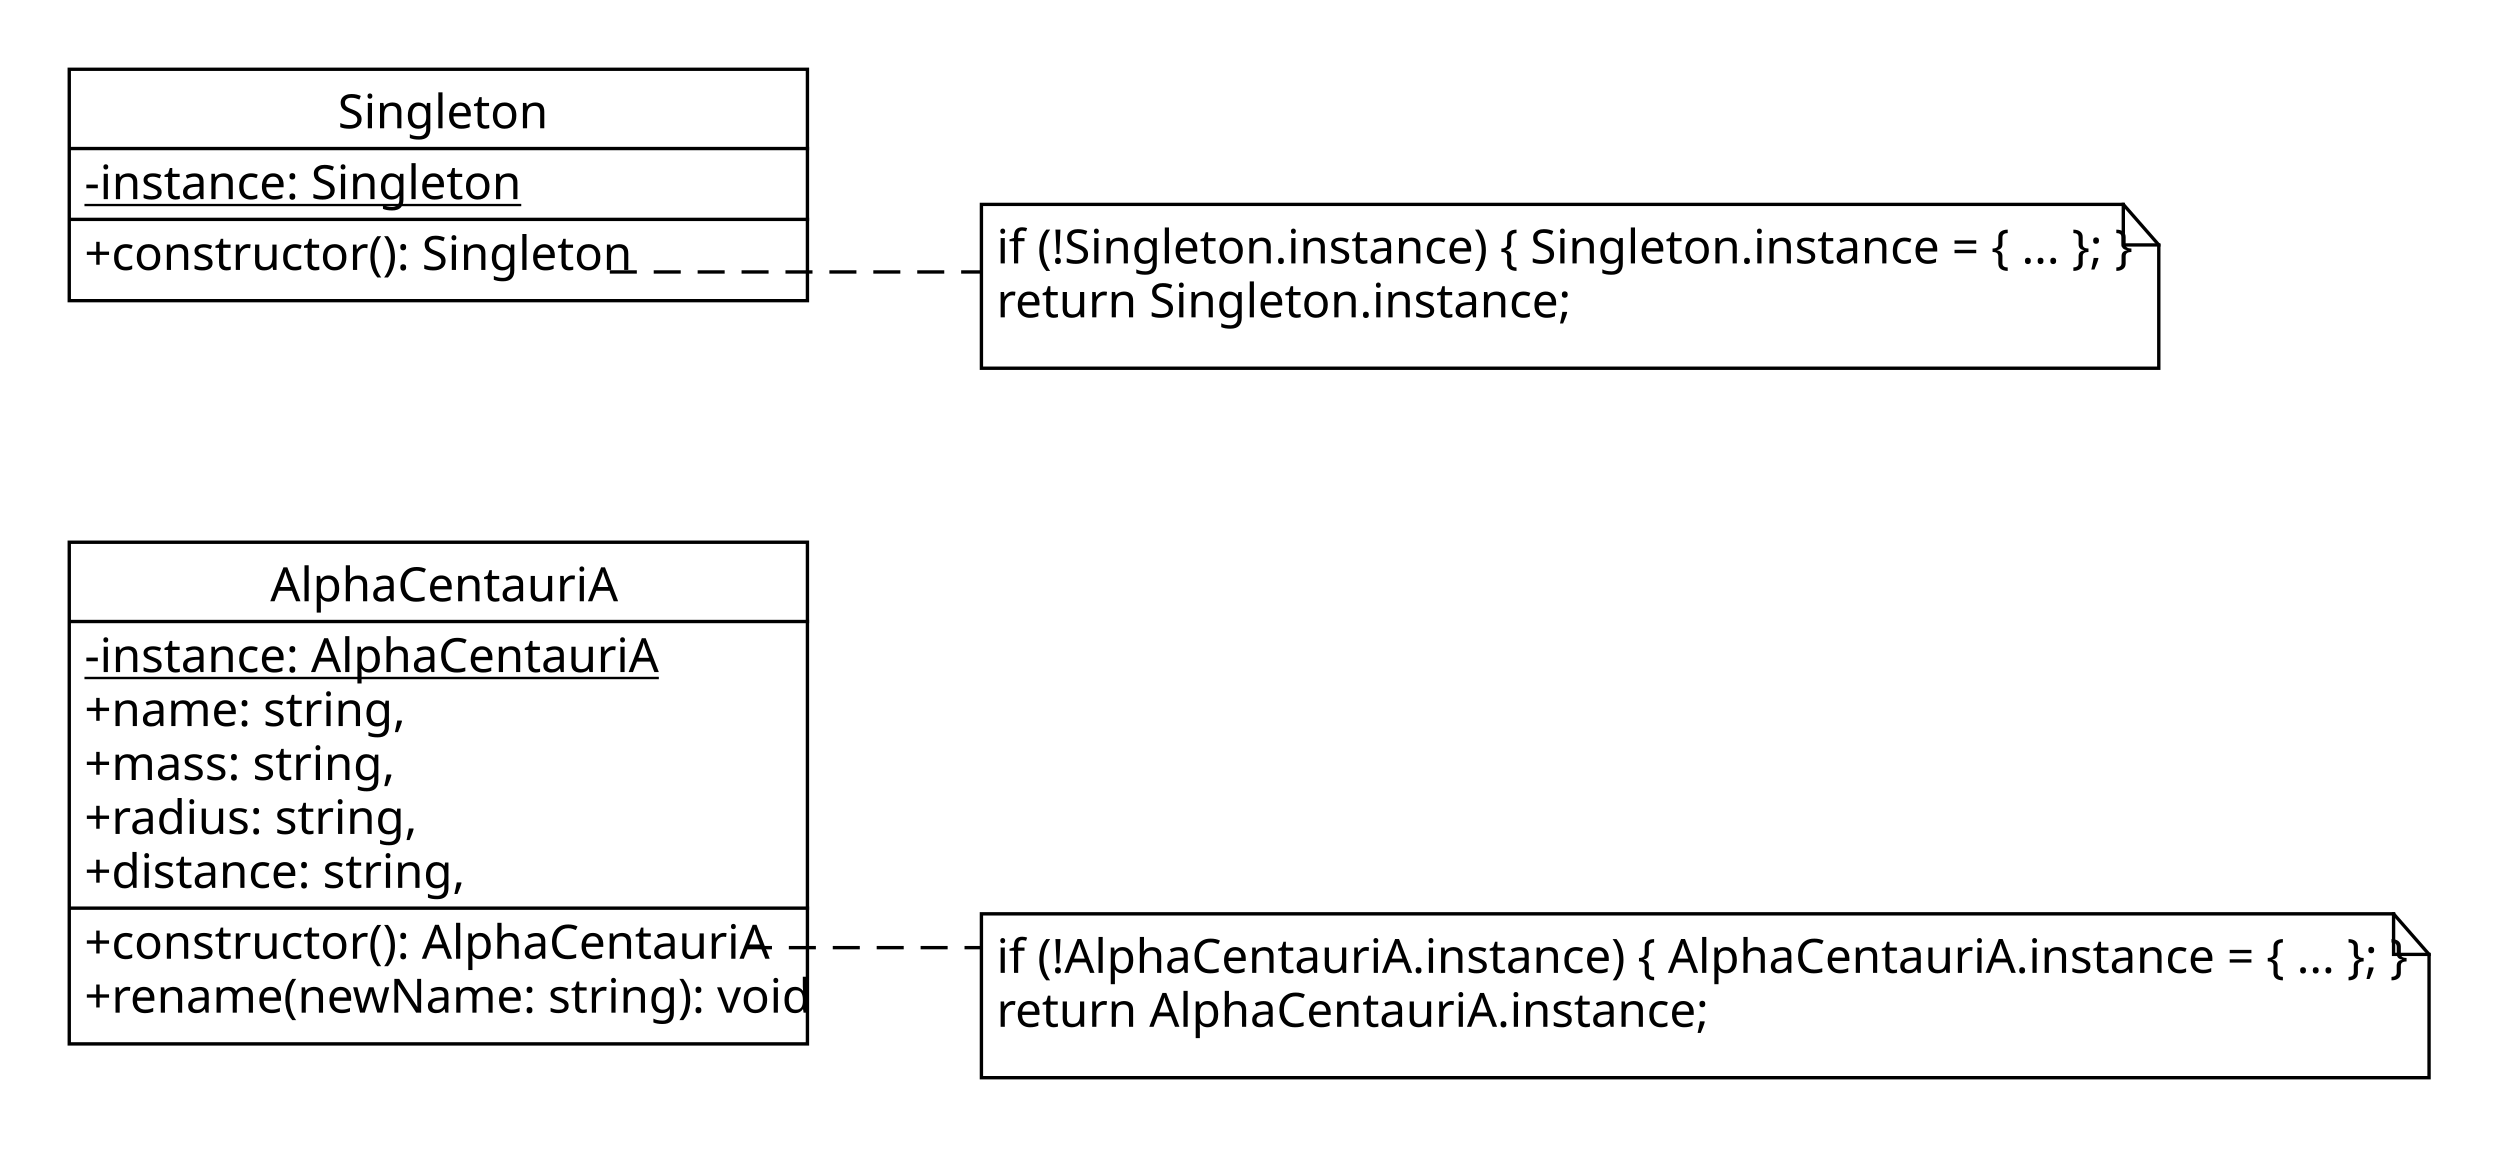
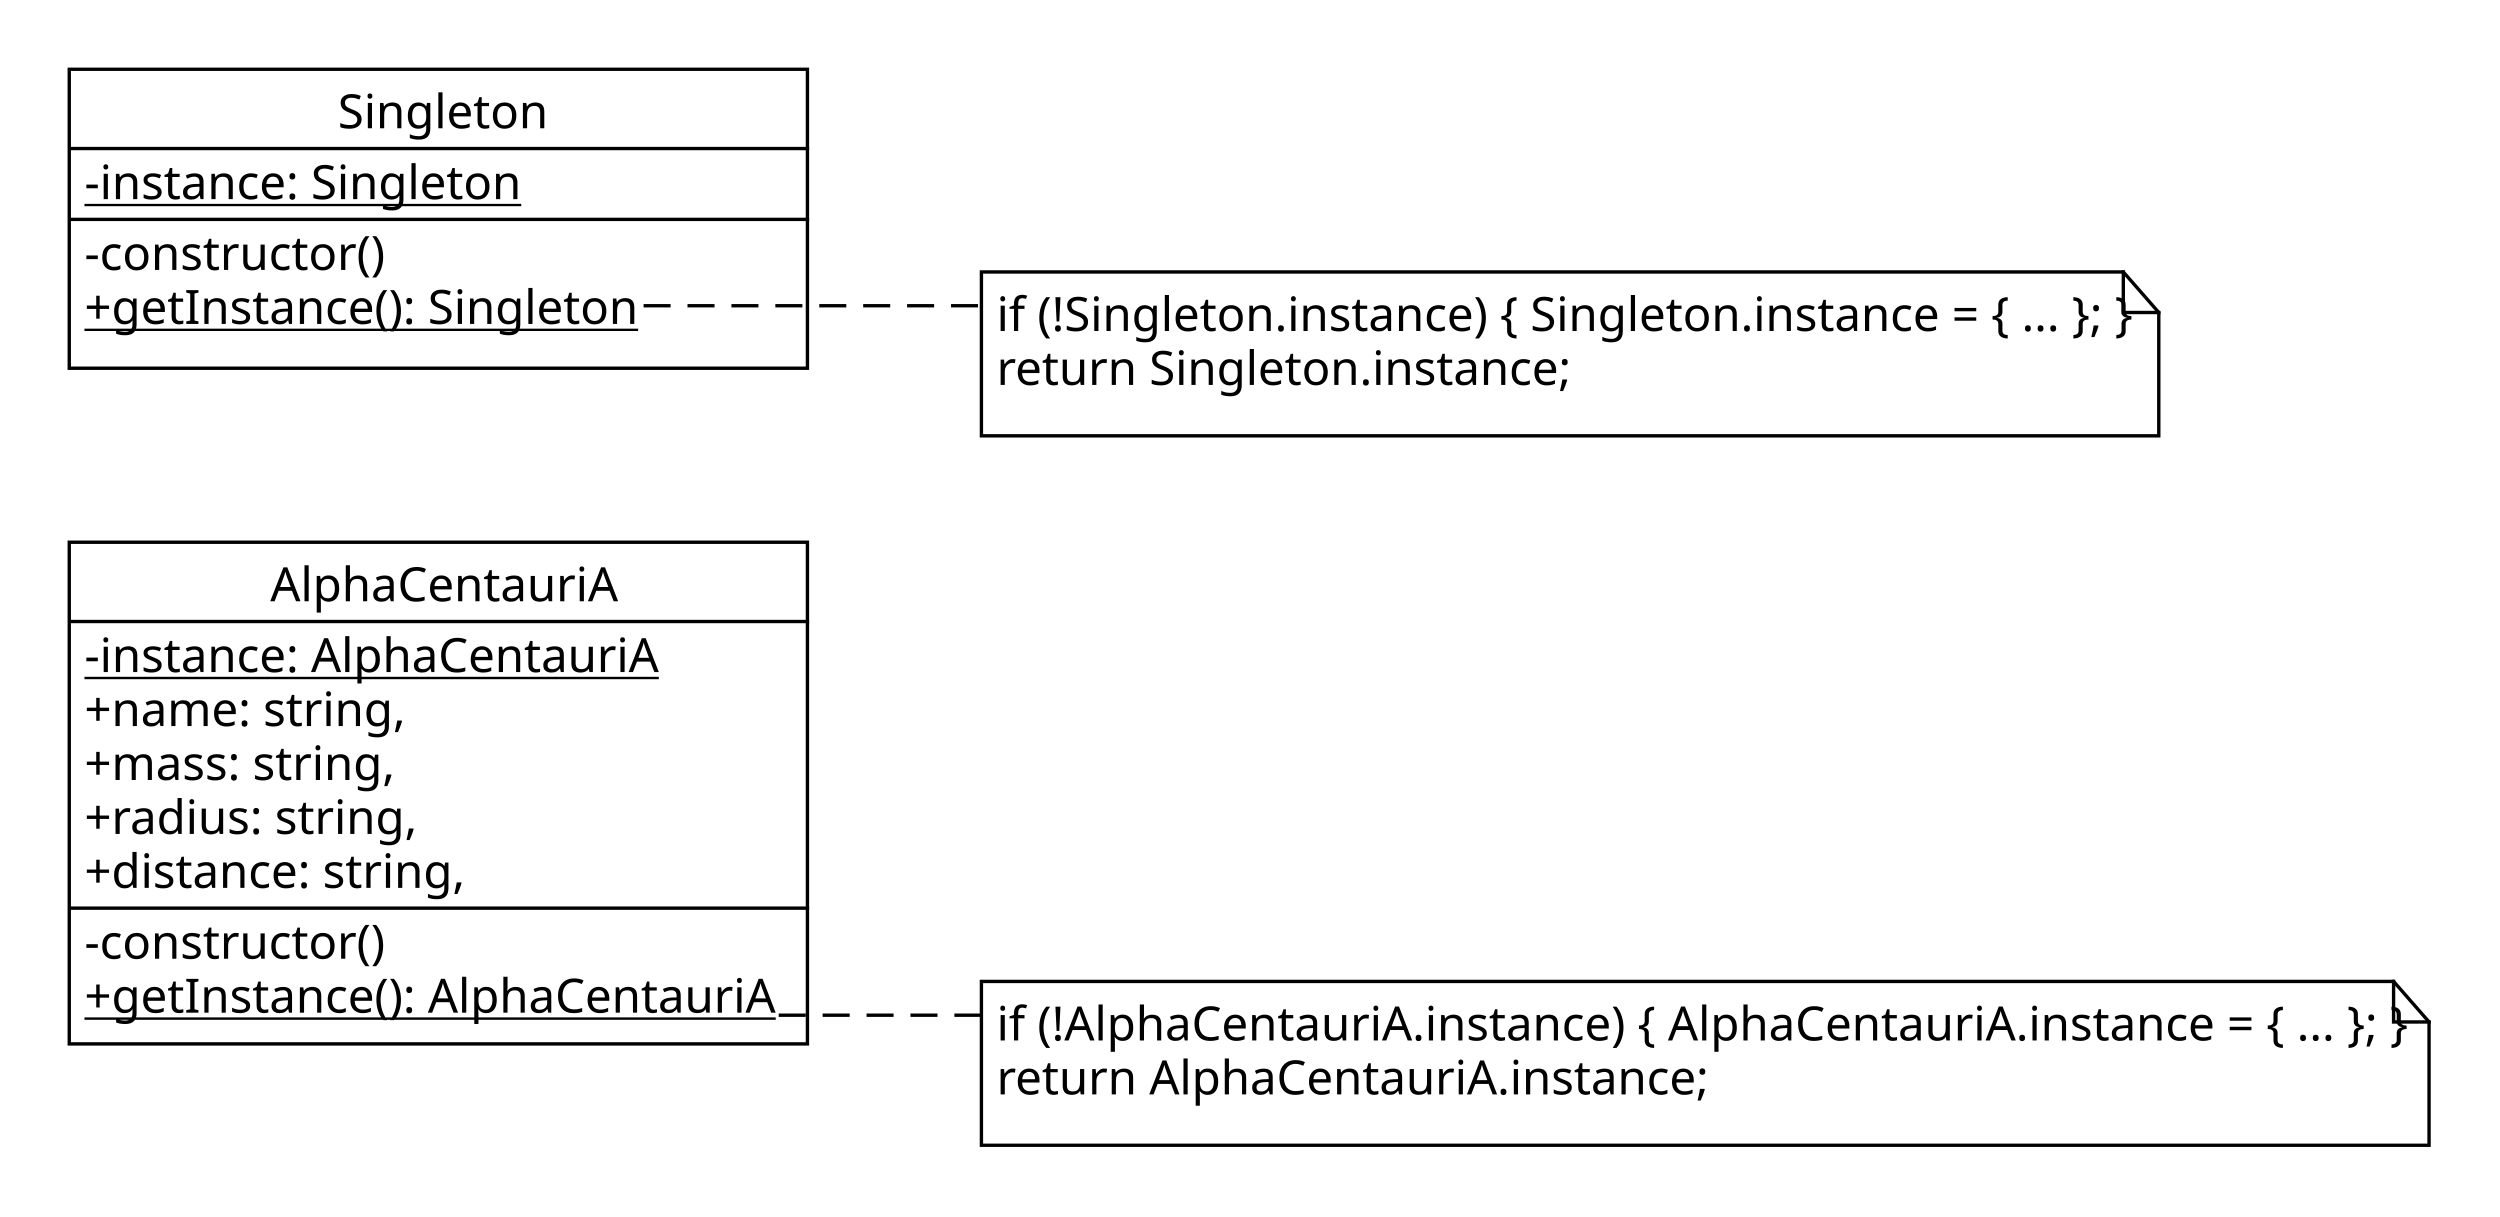
- <svg xmlns="http://www.w3.org/2000/svg" fill-opacity="1" color-rendering="auto" color-interpolation="auto" text-rendering="auto" stroke="black" stroke-linecap="square" width="740" stroke-miterlimit="10" shape-rendering="auto" stroke-opacity="1" fill="black" stroke-dasharray="none" font-weight="normal" stroke-width="1" viewBox="190 140 740 340" height="340" font-family="'Dialog'" font-style="normal" stroke-linejoin="miter" font-size="12px" stroke-dashoffset="0" image-rendering="auto">
+ <svg xmlns="http://www.w3.org/2000/svg" fill-opacity="1" color-rendering="auto" color-interpolation="auto" text-rendering="auto" stroke="black" stroke-linecap="square" width="740" stroke-miterlimit="10" shape-rendering="auto" stroke-opacity="1" fill="black" stroke-dasharray="none" font-weight="normal" stroke-width="1" viewBox="190 140 740 360" height="360" font-family="'Dialog'" font-style="normal" stroke-linejoin="miter" font-size="12px" stroke-dashoffset="0" image-rendering="auto">
  <defs id="genericDefs" />
  <g>
    <defs id="defs1">
      <clipPath clipPathUnits="userSpaceOnUse" id="clipPath1">
        <path d="M0 0 L2147483647 0 L2147483647 2147483647 L0 2147483647 L0 0 Z" />
      </clipPath>
      <clipPath clipPathUnits="userSpaceOnUse" id="clipPath2">
        <path d="M0 0 L0 50 L430 50 L430 0 Z" />
      </clipPath>
      <clipPath clipPathUnits="userSpaceOnUse" id="clipPath3">
        <path d="M0 0 L0 50 L350 50 L350 0 Z" />
      </clipPath>
      <clipPath clipPathUnits="userSpaceOnUse" id="clipPath4">
-         <path d="M0 0 L0 70 L220 70 L220 0 Z" />
+         <path d="M0 0 L0 90 L220 90 L220 0 Z" />
      </clipPath>
      <clipPath clipPathUnits="userSpaceOnUse" id="clipPath5">
        <path d="M0 0 L0 150 L220 150 L220 0 Z" />
      </clipPath>
      <clipPath clipPathUnits="userSpaceOnUse" id="clipPath6">
-         <path d="M0 0 L0 30 L100 30 L100 0 Z" />
+         <path d="M0 0 L0 30 L90 30 L90 0 Z" />
      </clipPath>
      <clipPath clipPathUnits="userSpaceOnUse" id="clipPath7">
-         <path d="M0 0 L0 30 L140 30 L140 0 Z" />
+         <path d="M0 0 L0 30 L130 30 L130 0 Z" />
      </clipPath>
    </defs>
-     <g fill="rgb(255,255,255)" fill-opacity="0" transform="translate(480,410)" stroke-opacity="0" stroke="rgb(255,255,255)">
+     <g fill="rgb(255,255,255)" fill-opacity="0" transform="translate(480,430)" stroke-opacity="0" stroke="rgb(255,255,255)">
      <path d="M0.5 0.5 L418.5 0.5 L429 12.5 L429 49 L0.5 49 Z" stroke="none" clip-path="url(#clipPath2)" />
    </g>
-     <g transform="translate(480,410)">
+     <g transform="translate(480,430)">
      <path fill="none" d="M0.5 0.5 L418.5 0.5 L429 12.5 L429 49 L0.5 49 Z" clip-path="url(#clipPath2)" />
      <path fill="none" d="M418.5 0.5 L418.5 12.5 L429 12.5" clip-path="url(#clipPath2)" />
      <text x="5" font-size="14px" y="17.969" clip-path="url(#clipPath2)" font-family="sans-serif" stroke="none" xml:space="preserve">if (!AlphaCentauriA.instance) { AlphaCentauriA.instance = { ... }; }</text>
      <text x="5" font-size="14px" y="33.938" clip-path="url(#clipPath2)" font-family="sans-serif" stroke="none" xml:space="preserve">return AlphaCentauriA.instance;</text>
    </g>
-     <g fill="rgb(255,255,255)" fill-opacity="0" transform="translate(480,200)" stroke-opacity="0" stroke="rgb(255,255,255)">
+     <g fill="rgb(255,255,255)" fill-opacity="0" transform="translate(480,220)" stroke-opacity="0" stroke="rgb(255,255,255)">
      <path d="M0.5 0.5 L338.5 0.5 L349 12.5 L349 49 L0.5 49 Z" stroke="none" clip-path="url(#clipPath3)" />
    </g>
-     <g transform="translate(480,200)">
+     <g transform="translate(480,220)">
      <path fill="none" d="M0.5 0.5 L338.5 0.5 L349 12.5 L349 49 L0.5 49 Z" clip-path="url(#clipPath3)" />
      <path fill="none" d="M338.5 0.5 L338.5 12.5 L349 12.5" clip-path="url(#clipPath3)" />
      <text x="5" font-size="14px" y="17.969" clip-path="url(#clipPath3)" font-family="sans-serif" stroke="none" xml:space="preserve">if (!Singleton.instance) { Singleton.instance = { ... }; }</text>
      <text x="5" font-size="14px" y="33.938" clip-path="url(#clipPath3)" font-family="sans-serif" stroke="none" xml:space="preserve">return Singleton.instance;</text>
    </g>
    <g fill="rgb(255,255,255)" fill-opacity="0" transform="translate(210,160)" stroke-opacity="0" stroke="rgb(255,255,255)">
-       <rect x="0.5" width="218.5" height="68.5" y="0.5" clip-path="url(#clipPath4)" stroke="none" />
+       <rect x="0.5" width="218.5" height="88.5" y="0.5" clip-path="url(#clipPath4)" stroke="none" />
    </g>
    <g transform="translate(210,160)">
-       <rect fill="none" x="0.5" width="218.5" height="68.5" y="0.5" clip-path="url(#clipPath4)" />
+       <rect fill="none" x="0.5" width="218.5" height="88.5" y="0.5" clip-path="url(#clipPath4)" />
      <text x="80" font-size="14px" y="17.969" clip-path="url(#clipPath4)" font-family="sans-serif" stroke="none" xml:space="preserve">Singleton</text>
      <path fill="none" d="M1 23.969 L219 23.969" clip-path="url(#clipPath4)" />
      <text x="5" font-size="14px" y="38.938" text-decoration="underline" clip-path="url(#clipPath4)" font-family="sans-serif" stroke="none" xml:space="preserve">-instance: Singleton</text>
      <path fill="none" d="M1 44.938 L219 44.938" clip-path="url(#clipPath4)" />
-       <text x="5" font-size="14px" y="59.906" clip-path="url(#clipPath4)" font-family="sans-serif" stroke="none" xml:space="preserve">+constructor(): Singleton</text>
+       <text x="5" font-size="14px" y="59.906" clip-path="url(#clipPath4)" font-family="sans-serif" stroke="none" xml:space="preserve">-constructor()</text>
+       <text x="5" font-size="14px" y="75.875" text-decoration="underline" clip-path="url(#clipPath4)" font-family="sans-serif" stroke="none" xml:space="preserve">+getInstance(): Singleton</text>
    </g>
    <g fill="rgb(255,255,255)" fill-opacity="0" transform="translate(210,300)" stroke-opacity="0" stroke="rgb(255,255,255)">
      <rect x="0.5" width="218.5" height="148.5" y="0.5" clip-path="url(#clipPath5)" stroke="none" />
    </g>
    <g transform="translate(210,300)">
      <rect fill="none" x="0.5" width="218.5" height="148.5" y="0.5" clip-path="url(#clipPath5)" />
      <text x="60" font-size="14px" y="17.969" clip-path="url(#clipPath5)" font-family="sans-serif" stroke="none" xml:space="preserve">AlphaCentauriA</text>
      <path fill="none" d="M1 23.969 L219 23.969" clip-path="url(#clipPath5)" />
      <text x="5" font-size="14px" y="38.938" text-decoration="underline" clip-path="url(#clipPath5)" font-family="sans-serif" stroke="none" xml:space="preserve">-instance: AlphaCentauriA</text>
      <text x="5" font-size="14px" y="54.906" clip-path="url(#clipPath5)" font-family="sans-serif" stroke="none" xml:space="preserve">+name: string,</text>
      <text x="5" font-size="14px" y="70.875" clip-path="url(#clipPath5)" font-family="sans-serif" stroke="none" xml:space="preserve">+mass: string,</text>
      <text x="5" font-size="14px" y="86.844" clip-path="url(#clipPath5)" font-family="sans-serif" stroke="none" xml:space="preserve">+radius: string,</text>
      <text x="5" font-size="14px" y="102.812" clip-path="url(#clipPath5)" font-family="sans-serif" stroke="none" xml:space="preserve">+distance: string,</text>
      <path fill="none" d="M1 108.812 L219 108.812" clip-path="url(#clipPath5)" />
-       <text x="5" font-size="14px" y="123.781" clip-path="url(#clipPath5)" font-family="sans-serif" stroke="none" xml:space="preserve">+constructor(): AlphaCentauriA</text>
-       <text x="5" font-size="14px" y="139.75" clip-path="url(#clipPath5)" font-family="sans-serif" stroke="none" xml:space="preserve">+rename(newName: string): void</text>
+       <text x="5" font-size="14px" y="123.781" clip-path="url(#clipPath5)" font-family="sans-serif" stroke="none" xml:space="preserve">-constructor()</text>
+       <text x="5" font-size="14px" y="139.75" text-decoration="underline" clip-path="url(#clipPath5)" font-family="sans-serif" stroke="none" xml:space="preserve">+getInstance(): AlphaCentauriA</text>
    </g>
-     <g stroke-dasharray="8,5" stroke-miterlimit="5" transform="translate(400,410)" stroke-linecap="butt">
-       <path fill="none" d="M10.5 10.5 L80.5 10.5" clip-path="url(#clipPath6)" />
+     <g stroke-dasharray="8,5" stroke-miterlimit="5" transform="translate(410,430)" stroke-linecap="butt">
+       <path fill="none" d="M10.5 10.5 L70.5 10.5" clip-path="url(#clipPath6)" />
    </g>
-     <g stroke-dasharray="8,5" stroke-miterlimit="5" transform="translate(360,210)" stroke-linecap="butt">
-       <path fill="none" d="M10.5 10.5 L120.5 10.5" clip-path="url(#clipPath7)" />
+     <g stroke-dasharray="8,5" stroke-miterlimit="5" transform="translate(370,220)" stroke-linecap="butt">
+       <path fill="none" d="M10.5 10.5 L110.5 10.5" clip-path="url(#clipPath7)" />
    </g>
  </g>
</svg>
